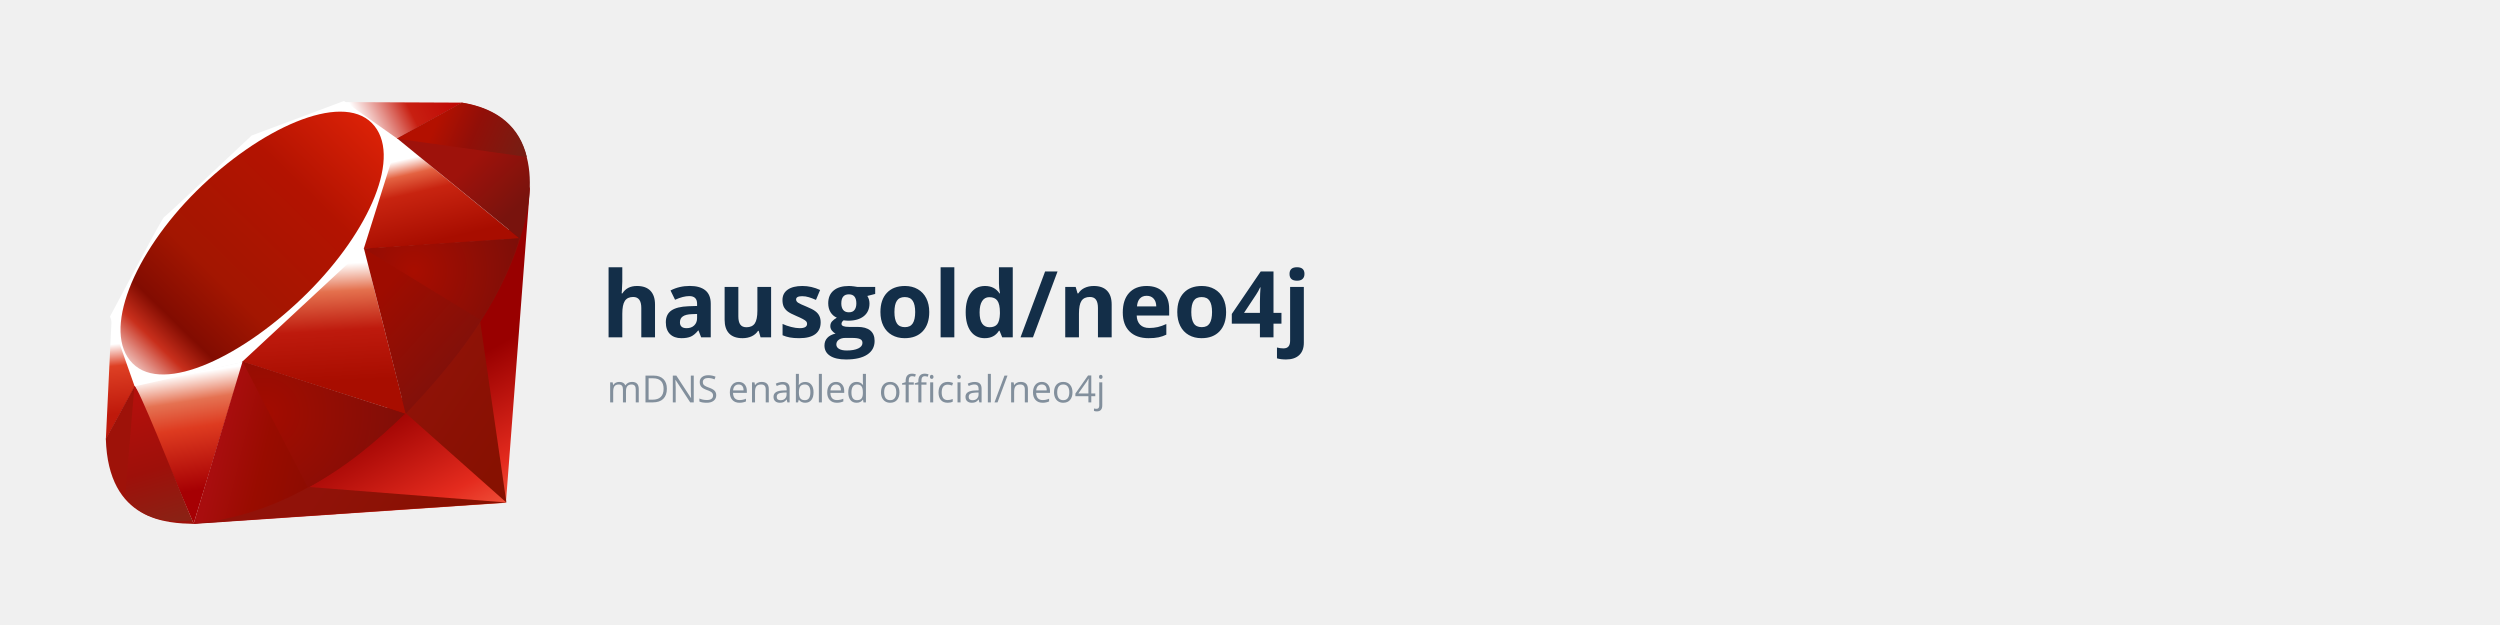
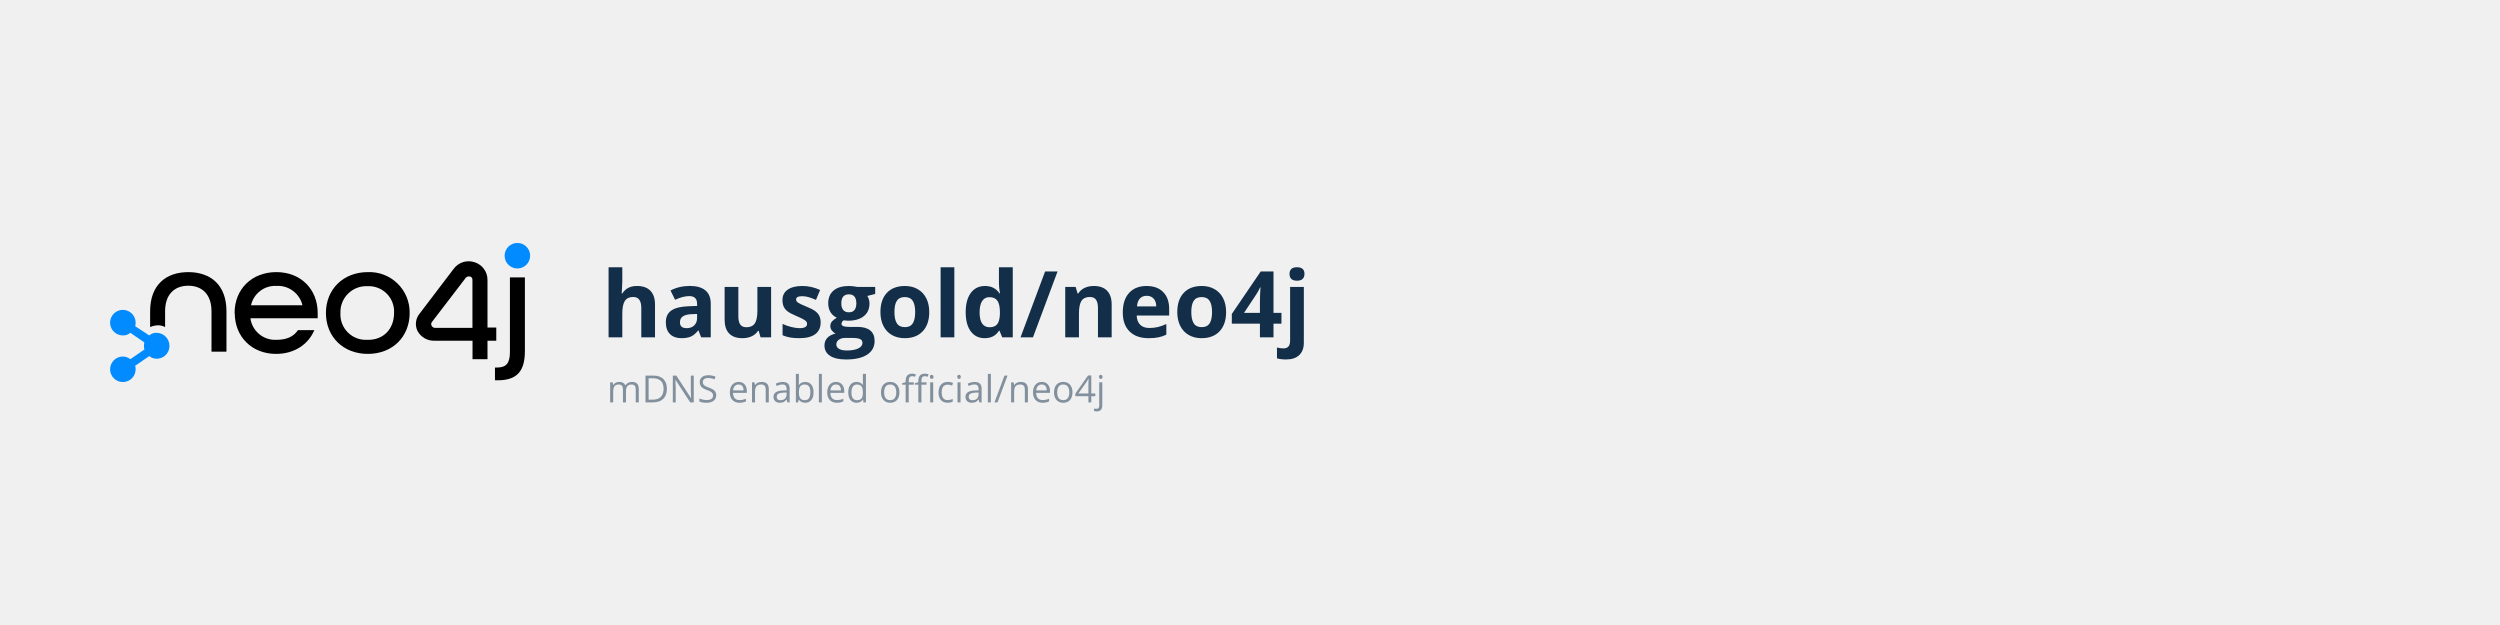
- <svg xmlns="http://www.w3.org/2000/svg" xmlns:xlink="http://www.w3.org/1999/xlink" version="1.1" id="Ebene_1" x="0px" y="0px" viewBox="0 0 800 200" xml:space="preserve" width="800" height="200">
+ <svg xmlns="http://www.w3.org/2000/svg" version="1.1" id="Ebene_1" x="0px" y="0px" viewBox="0 0 800 200" xml:space="preserve" width="800" height="200">
  <defs id="defs31">
-     <linearGradient y2="141.753" x2="132.276" y1="215.549" x1="174.074" gradientUnits="userSpaceOnUse" id="linearGradient3448" xlink:href="#XMLID_17_-9" />
    <linearGradient id="XMLID_17_-9" gradientUnits="userSpaceOnUse" x1="174.074" y1="215.549" x2="132.276" y2="141.753">
      <stop offset="0" style="stop-color:#FB7655" id="stop3272-4" />
      <stop offset="0" style="stop-color:#FB7655" id="stop3274-5" />
      <stop offset="0.41" style="stop-color:#E42B1E" id="stop3276-1" />
      <stop offset="0.99" style="stop-color:#990000" id="stop3278-0" />
      <stop offset="1" style="stop-color:#990000" id="stop3280-3" />
    </linearGradient>
-     <linearGradient id="XMLID_18_-7" gradientUnits="userSpaceOnUse" x1="194.895" y1="153.558" x2="141.028" y2="117.409">
+     <linearGradient id="XMLID_18_-7" gradientUnits="userSpaceOnUse" x1="194.895" y1="153.558" x2="141.028" y2="117.409" gradientTransform="translate(-1.017826)">
      <stop offset="0" style="stop-color:#871101" id="stop3285-8" />
      <stop offset="0" style="stop-color:#871101" id="stop3287-8" />
      <stop offset="0.99" style="stop-color:#911209" id="stop3289-6" />
      <stop offset="1" style="stop-color:#911209" id="stop3291-0" />
    </linearGradient>
-     <linearGradient id="XMLID_19_-4" gradientUnits="userSpaceOnUse" x1="151.795" y1="217.785" x2="97.93" y2="181.638">
+     <linearGradient id="XMLID_19_-4" gradientUnits="userSpaceOnUse" x1="151.795" y1="217.785" x2="97.93" y2="181.638" gradientTransform="translate(-1.017826)">
      <stop offset="0" style="stop-color:#871101" id="stop3296-6" />
      <stop offset="0" style="stop-color:#871101" id="stop3298-7" />
      <stop offset="0.99" style="stop-color:#911209" id="stop3300-6" />
      <stop offset="1" style="stop-color:#911209" id="stop3302-0" />
    </linearGradient>
-     <linearGradient id="XMLID_20_-9" gradientUnits="userSpaceOnUse" x1="38.696" y1="127.391" x2="47.047" y2="181.661">
+     <linearGradient id="XMLID_20_-9" gradientUnits="userSpaceOnUse" x1="38.696" y1="127.391" x2="47.047" y2="181.661" gradientTransform="translate(-1.017826)">
      <stop offset="0" style="stop-color:#FFFFFF" id="stop3307-7" />
      <stop offset="0" style="stop-color:#FFFFFF" id="stop3309-5" />
      <stop offset="0.23" style="stop-color:#E57252" id="stop3311-9" />
      <stop offset="0.46" style="stop-color:#DE3B20" id="stop3313-7" />
      <stop offset="0.99" style="stop-color:#A60003" id="stop3315-8" />
      <stop offset="1" style="stop-color:#A60003" id="stop3317-5" />
    </linearGradient>
-     <linearGradient id="XMLID_21_-3" gradientUnits="userSpaceOnUse" x1="96.133" y1="76.715" x2="99.21" y2="132.102">
+     <linearGradient id="XMLID_21_-3" gradientUnits="userSpaceOnUse" x1="96.133" y1="76.715" x2="99.21" y2="132.102" gradientTransform="translate(-1.017826)">
      <stop offset="0" style="stop-color:#FFFFFF" id="stop3322-3" />
      <stop offset="0" style="stop-color:#FFFFFF" id="stop3324-8" />
      <stop offset="0.23" style="stop-color:#E4714E" id="stop3326-3" />
      <stop offset="0.56" style="stop-color:#BE1A0D" id="stop3328-7" />
      <stop offset="0.99" style="stop-color:#A80D00" id="stop3330-9" />
      <stop offset="1" style="stop-color:#A80D00" id="stop3332-3" />
    </linearGradient>
-     <linearGradient id="XMLID_22_-7" gradientUnits="userSpaceOnUse" x1="147.103" y1="25.521" x2="156.314" y2="65.216">
+     <linearGradient id="XMLID_22_-7" gradientUnits="userSpaceOnUse" x1="147.103" y1="25.521" x2="156.314" y2="65.216" gradientTransform="translate(-1.017826)">
      <stop offset="0" style="stop-color:#FFFFFF" id="stop3337-8" />
      <stop offset="0" style="stop-color:#FFFFFF" id="stop3339-7" />
      <stop offset="0.18" style="stop-color:#E46342" id="stop3341-4" />
      <stop offset="0.4" style="stop-color:#C82410" id="stop3343-1" />
      <stop offset="0.99" style="stop-color:#A80D00" id="stop3345-9" />
      <stop offset="1" style="stop-color:#A80D00" id="stop3347-0" />
    </linearGradient>
-     <linearGradient id="XMLID_23_-9" gradientUnits="userSpaceOnUse" x1="118.976" y1="11.541" x2="158.669" y2="-8.305">
+     <linearGradient id="XMLID_23_-9" gradientUnits="userSpaceOnUse" x1="118.976" y1="11.541" x2="158.669" y2="-8.305" gradientTransform="translate(-1.017826)">
      <stop offset="0" style="stop-color:#FFFFFF" id="stop3352-8" />
      <stop offset="0" style="stop-color:#FFFFFF" id="stop3354-8" />
      <stop offset="0.54" style="stop-color:#C81F11" id="stop3356-5" />
      <stop offset="0.99" style="stop-color:#BF0905" id="stop3358-8" />
      <stop offset="1" style="stop-color:#BF0905" id="stop3360-4" />
    </linearGradient>
-     <linearGradient id="XMLID_24_-3" gradientUnits="userSpaceOnUse" x1="3.903" y1="113.555" x2="7.17" y2="146.263">
+     <linearGradient id="XMLID_24_-3" gradientUnits="userSpaceOnUse" x1="3.903" y1="113.555" x2="7.17" y2="146.263" gradientTransform="translate(-1.017826)">
      <stop offset="0" style="stop-color:#FFFFFF" id="stop3365-7" />
      <stop offset="0" style="stop-color:#FFFFFF" id="stop3367-1" />
      <stop offset="0.31" style="stop-color:#DE4024" id="stop3369-3" />
      <stop offset="0.99" style="stop-color:#BF190B" id="stop3371-8" />
      <stop offset="1" style="stop-color:#BF190B" id="stop3373-0" />
    </linearGradient>
-     <linearGradient id="XMLID_25_-9" gradientUnits="userSpaceOnUse" x1="-18.556" y1="155.105" x2="135.015" y2="-2.809" gradientTransform="translate(-208.9412,-12.91952)">
+     <linearGradient id="XMLID_25_-9" gradientUnits="userSpaceOnUse" x1="-18.556" y1="155.105" x2="135.015" y2="-2.809" gradientTransform="translate(-209.9591,-12.91952)">
      <stop offset="0" style="stop-color:#BD0012" id="stop3380-7" />
      <stop offset="0" style="stop-color:#BD0012" id="stop3382-9" />
      <stop offset="0.07" style="stop-color:#FFFFFF" id="stop3384-9" />
      <stop offset="0.17" style="stop-color:#FFFFFF" id="stop3386-3" />
      <stop offset="0.27" style="stop-color:#C82F1C" id="stop3388-2" />
      <stop offset="0.33" style="stop-color:#820C01" id="stop3390-4" />
      <stop offset="0.46" style="stop-color:#A31601" id="stop3392-3" />
      <stop offset="0.72" style="stop-color:#B31301" id="stop3394-7" />
      <stop offset="0.99" style="stop-color:#E82609" id="stop3396-1" />
      <stop offset="1" style="stop-color:#E82609" id="stop3398-2" />
    </linearGradient>
-     <linearGradient id="XMLID_26_-2" gradientUnits="userSpaceOnUse" x1="99.075" y1="171.033" x2="52.818" y2="159.617" gradientTransform="translate(-208.9412,-12.91952)">
+     <linearGradient id="XMLID_26_-2" gradientUnits="userSpaceOnUse" x1="99.075" y1="171.033" x2="52.818" y2="159.617" gradientTransform="translate(-209.9591,-12.91952)">
      <stop offset="0" style="stop-color:#8C0C01" id="stop3403-0" />
      <stop offset="0" style="stop-color:#8C0C01" id="stop3405-2" />
      <stop offset="0.54" style="stop-color:#990C00" id="stop3407-1" />
      <stop offset="0.99" style="stop-color:#A80D0E" id="stop3409-7" />
      <stop offset="1" style="stop-color:#A80D0E" id="stop3411-5" />
    </linearGradient>
-     <linearGradient id="XMLID_27_-1" gradientUnits="userSpaceOnUse" x1="178.526" y1="115.515" x2="137.433" y2="78.684" gradientTransform="translate(-208.9412,-12.91952)">
+     <linearGradient id="XMLID_27_-1" gradientUnits="userSpaceOnUse" x1="178.526" y1="115.515" x2="137.433" y2="78.684" gradientTransform="translate(-209.9591,-12.91952)">
      <stop offset="0" style="stop-color:#7E110B" id="stop3416-7" />
      <stop offset="0" style="stop-color:#7E110B" id="stop3418-4" />
      <stop offset="0.99" style="stop-color:#9E0C00" id="stop3420-1" />
      <stop offset="1" style="stop-color:#9E0C00" id="stop3422-7" />
    </linearGradient>
-     <linearGradient id="XMLID_28_-1" gradientUnits="userSpaceOnUse" x1="193.624" y1="47.937" x2="173.154" y2="26.054" gradientTransform="translate(-208.9412,-12.91952)">
+     <linearGradient id="XMLID_28_-1" gradientUnits="userSpaceOnUse" x1="193.624" y1="47.937" x2="173.154" y2="26.054" gradientTransform="translate(-209.9591,-12.91952)">
      <stop offset="0" style="stop-color:#79130D" id="stop3427-1" />
      <stop offset="0" style="stop-color:#79130D" id="stop3429-1" />
      <stop offset="0.99" style="stop-color:#9E120B" id="stop3431-7" />
      <stop offset="1" style="stop-color:#9E120B" id="stop3433-0" />
    </linearGradient>
-     <radialGradient id="XMLID_29_-4" cx="143.832" cy="79.388" r="50.358" gradientUnits="userSpaceOnUse" gradientTransform="translate(-208.9412,-12.91952)">
+     <radialGradient id="XMLID_29_-4" cx="143.832" cy="79.388" r="50.358" gradientUnits="userSpaceOnUse" gradientTransform="translate(-209.9591,-12.91952)">
      <stop offset="0" style="stop-color:#A80D00" id="stop3440-0" />
      <stop offset="0" style="stop-color:#A80D00" id="stop3442-8" />
      <stop offset="0.99" style="stop-color:#7E0E08" id="stop3444-5" />
      <stop offset="1" style="stop-color:#7E0E08" id="stop3446-1" />
    </radialGradient>
-     <radialGradient id="XMLID_30_-6" cx="74.092" cy="145.751" r="66.944" gradientUnits="userSpaceOnUse" gradientTransform="translate(-208.9412,-12.91952)">
+     <radialGradient id="XMLID_30_-6" cx="74.092" cy="145.751" r="66.944" gradientUnits="userSpaceOnUse" gradientTransform="translate(-209.9591,-12.91952)">
      <stop offset="0" style="stop-color:#A30C00" id="stop3451-6" />
      <stop offset="0" style="stop-color:#A30C00" id="stop3453-2" />
      <stop offset="0.99" style="stop-color:#800E08" id="stop3455-1" />
      <stop offset="1" style="stop-color:#800E08" id="stop3457-9" />
    </radialGradient>
-     <linearGradient id="XMLID_31_-6" gradientUnits="userSpaceOnUse" x1="26.67" y1="197.336" x2="9.989" y2="140.742" gradientTransform="translate(-208.9412,-12.91952)">
+     <linearGradient id="XMLID_31_-6" gradientUnits="userSpaceOnUse" x1="26.67" y1="197.336" x2="9.989" y2="140.742" gradientTransform="translate(-209.9591,-12.91952)">
      <stop offset="0" style="stop-color:#8B2114" id="stop3462-4" />
      <stop offset="0" style="stop-color:#8B2114" id="stop3464-8" />
      <stop offset="0.43" style="stop-color:#9E100A" id="stop3466-0" />
      <stop offset="0.99" style="stop-color:#B3100C" id="stop3468-8" />
      <stop offset="1" style="stop-color:#B3100C" id="stop3470-1" />
    </linearGradient>
-     <linearGradient id="XMLID_32_-0" gradientUnits="userSpaceOnUse" x1="154.641" y1="9.798" x2="192.039" y2="26.306" gradientTransform="translate(-208.9412,-12.91952)">
+     <linearGradient id="XMLID_32_-0" gradientUnits="userSpaceOnUse" x1="154.641" y1="9.798" x2="192.039" y2="26.306" gradientTransform="translate(-209.9591,-12.91952)">
      <stop offset="0" style="stop-color:#B31000" id="stop3475-2" />
      <stop offset="0" style="stop-color:#B31000" id="stop3477-2" />
      <stop offset="0.44" style="stop-color:#910F08" id="stop3479-9" />
      <stop offset="0.99" style="stop-color:#791C12" id="stop3481-7" />
      <stop offset="1" style="stop-color:#791C12" id="stop3483-5" />
    </linearGradient>
  </defs>
  <style type="text/css" id="style2">
    .st0{fill-rule:evenodd;clip-rule:evenodd;fill:#E73E11;}
    .st1{fill-rule:evenodd;clip-rule:evenodd;fill:#0371B9;}
    .st2{fill:#132E48;}
    .st3{font-family:'OpenSans-Bold';}
    .st4{font-size:29.517px;}
    .st5{fill-rule:evenodd;clip-rule:evenodd;fill:none;}
    .st6{opacity:0.5;fill:#132E48;}
    .st7{font-family:'OpenSans';}
    .st8{font-size:12px;}
</style>
  <text class="st2 st3 st4" id="text10" style="font-style:normal;font-variant:normal;font-weight:bold;font-stretch:normal;font-size:29.517px;font-family:'Open Sans', sans-serif;-inkscape-font-specification:'OpenSans-Bold, Bold';font-variant-ligatures:normal;font-variant-caps:normal;font-variant-numeric:normal;font-feature-settings:normal;text-align:start;writing-mode:lr-tb;text-anchor:start;fill:#132e48" x="192.432" y="107.939">hausgold/neo4j</text>
  <rect x="194.24" y="119.6" class="st5" width="314.5" height="24" id="rect12" style="clip-rule:evenodd;fill:none;fill-rule:evenodd" />
  <text class="st6 st7 st8" id="text14" style="font-style:normal;font-variant:normal;font-weight:normal;font-stretch:normal;font-size:12px;font-family:'Open Sans', sans-serif;-inkscape-font-specification:'Open Sans, sans-serif, Normal';font-variant-ligatures:normal;font-variant-caps:normal;font-variant-numeric:normal;font-feature-settings:normal;text-align:start;writing-mode:lr-tb;text-anchor:start;opacity:0.5;fill:#132e48" x="194.217" y="128.757">mDNS enabled official/neo4j</text>
-   <g id="g1082" transform="matrix(0.6851494,0,0,0.6851494,177.0244,41.16589)">
-     <polygon transform="translate(-208.9412,-12.91952)" id="polygon3282" points="40.38,197.58 186.849,187.641 198.13,39.95 153.5,130.41 " style="clip-rule:evenodd;fill:url(#linearGradient3448);fill-rule:evenodd" />
-     <polygon transform="translate(-208.9412,-12.91952)" id="polygon3293" points="187.089,187.54 174.5,100.65 140.209,145.93 " style="clip-rule:evenodd;fill:url(#XMLID_18_-7);fill-rule:evenodd" />
-     <polygon transform="translate(-208.9412,-12.91952)" id="polygon3304" points="187.259,187.54 95.03,180.3 40.87,197.391 " style="clip-rule:evenodd;fill:url(#XMLID_19_-4);fill-rule:evenodd" />
-     <polygon transform="translate(-208.9412,-12.91952)" id="polygon3319" points="41,197.41 64.04,121.93 13.34,132.771 " style="clip-rule:evenodd;fill:url(#XMLID_20_-9);fill-rule:evenodd" />
-     <polygon transform="translate(-208.9412,-12.91952)" id="polygon3334" points="140.2,146.18 119,63.14 58.33,120.01 " style="clip-rule:evenodd;fill:url(#XMLID_21_-3);fill-rule:evenodd" />
-     <polygon transform="translate(-208.9412,-12.91952)" id="polygon3349" points="193.32,64.31 135.97,17.47 120,69.1 " style="clip-rule:evenodd;fill:url(#XMLID_22_-7);fill-rule:evenodd" />
-     <polygon transform="translate(-208.9412,-12.91952)" id="polygon3362" points="166.5,0.77 132.77,19.41 111.49,0.52 " style="clip-rule:evenodd;fill:url(#XMLID_23_-9);fill-rule:evenodd" />
-     <polygon transform="translate(-208.9412,-12.91952)" id="polygon3375" points="0,158.09 14.13,132.32 2.7,101.62 " style="clip-rule:evenodd;fill:url(#XMLID_24_-3);fill-rule:evenodd" />
-     <path id="path3377" d="m -207.001,87.73 11.5,32.62 49.97,-11.211 57.05,-53.02 16.1,-51.139 -25.351,-17.9 -43.1,16.13 c -13.579,12.63 -39.929,37.62 -40.879,38.09 -0.94,0.48 -17.4,31.59 -25.29,46.43 z" style="clip-rule:evenodd;fill:#ffffff;fill-rule:evenodd" />
-     <path id="path3400" d="m -166.621,29.13 c 29.43,-29.18 67.37,-46.42 81.93,-31.73 14.551,14.69 -0.88,50.39 -30.31,79.56 -29.43,29.17 -66.9,47.36 -81.45,32.67 -14.56,-14.68 0.4,-51.33 29.83,-80.5 z" style="clip-rule:evenodd;fill:url(#XMLID_25_-9);fill-rule:evenodd" />
-     <path id="path3413" d="m -167.941,184.46 22.86,-75.72 75.92,24.39 c -27.45,25.74 -57.98,47.5 -98.78,51.33 z" style="clip-rule:evenodd;fill:url(#XMLID_26_-2);fill-rule:evenodd" />
-     <path id="path3424" d="m -88.381,55.97 19.49,77.2 c 22.93,-24.11 43.51,-50.03 53.589,-82.09 z" style="clip-rule:evenodd;fill:url(#XMLID_27_-1);fill-rule:evenodd" />
-     <path id="path3435" d="m -15.501,51.47 c 7.8,-23.54 9.6,-57.31 -27.181,-63.58 l -30.18,16.67 z" style="clip-rule:evenodd;fill:url(#XMLID_28_-1);fill-rule:evenodd" />
-     <path id="path3437" d="m -208.941,144.83 c 1.08,38.851 29.11,39.43 41.05,39.771 l -27.58,-64.411 z" style="clip-rule:evenodd;fill:#9e1209;fill-rule:evenodd" />
-     <path id="path3448" d="m -88.272,56.09 c 17.62,10.83 53.131,32.58 53.851,32.98 1.119,0.63 15.31,-23.93 18.53,-37.81 z" style="clip-rule:evenodd;fill:url(#XMLID_29_-4);fill-rule:evenodd" />
-     <path id="path3459" d="m -145.111,108.74 30.56,58.96 c 18.07,-9.8 32.22,-21.74 45.18,-34.53 z" style="clip-rule:evenodd;fill:url(#XMLID_30_-6);fill-rule:evenodd" />
-     <path id="path3472" d="m -195.591,120.27 -4.33,51.56 c 8.17,11.16 19.41,12.13 31.2,11.26 -8.53,-21.23 -25.57,-63.68 -26.87,-62.82 z" style="clip-rule:evenodd;fill:url(#XMLID_31_-6);fill-rule:evenodd" />
-     <path id="path3485" d="m -73.041,4.69 60.71,8.52 c -3.24,-13.73 -13.19,-22.59 -30.15,-25.36 z" style="clip-rule:evenodd;fill:url(#XMLID_32_-0);fill-rule:evenodd" />
+   <g id="g161" transform="matrix(1.237471,0,0,1.237471,102.4401,125.4393)" style="stroke-width:0.808">
+     <path d="m -34.06,-31.002 c -5.92,0 -9.9,3.41 -9.9,10.12 v 4.09 a 5.51,5.51 0 0 1 1.93,-0.45 3.76,3.76 0 0 1 1.94,0.45 v -4.09 c 0,-4.32 2.39,-6.6 6,-6.6 3.61,0 6,2.28 6,6.6 v 10.46 h 3.87 v -10.46 c 0,-6.71 -4,-10.12 -9.89,-10.12" id="path6" style="stroke-width:0.808" />
+     <path d="m -22.12,-20.432 c 0,-6.14 4.43,-10.57 10.8,-10.57 6.37,0 10.69,4.46 10.69,10.57 v 1.37 h -17.4 a 6.45,6.45 0 0 0 6.71,5.57 c 2.62,0 4.44,-0.79 5.58,-2.5 h 4.24 c -1.59,3.75 -5.23,6.14 -9.89,6.14 -6.26,0 -10.69,-4.43 -10.69,-10.58 m 17.51,-2 a 6.52,6.52 0 0 0 -6.71,-5 6.39,6.39 0 0 0 -6.59,5 z" id="path8" style="stroke-width:0.808" />
+     <path d="m 1.5,-20.432 c 0,-6.11 4.47,-10.57 10.84,-10.57 a 10.4,10.4 0 0 1 10.81,10.57 c 0,6.15 -4.44,10.58 -10.81,10.58 -6.37,0 -10.84,-4.43 -10.84,-10.58 m 17.62,0 a 6.56,6.56 0 0 0 -6.93,-6.93 6.68,6.68 0 0 0 -6.94,6.93 6.57,6.57 0 0 0 6.94,6.94 c 4.21,0.12 6.93,-2.84 6.93,-6.94" id="path10" style="stroke-width:0.808" />
+     <path d="m 45.21,-6.322 h 0.46 c 2.5,0 3.41,-1.14 3.41,-4 v -19.32 h 3.87 v 19.1 c 0,5 -1.94,7.51 -6.94,7.51 h -0.8 z" id="path12" style="stroke-width:0.808" />
+     <path d="m 43.28,-8.482 h -3.87 v -4.78 h -9.78 a 4.82,4.82 0 0 1 -4.44,-2.5 4.19,4.19 0 0 1 0.57,-4.55 l 8.74,-11.49 a 4.8,4.8 0 0 1 5.48,-1.74 4.75,4.75 0 0 1 3.3,4.55 v 12.32 h 2.27 v 3.41 h -2.27 z m -14.33,-9.67 a 0.83,0.83 0 0 0 -0.23,0.57 1,1 0 0 0 1,1 h 9.67 v -12.38 c 0,-0.68 -0.45,-0.91 -0.68,-0.91 h -0.34 a 1,1 0 0 0 -0.8,0.46 z" id="path14" style="stroke-width:0.808" />
+     <path class="cls-1" d="m 51.01,-38.542 a 3.3,3.3 0 1 0 3.3,3.3 3.3,3.3 0 0 0 -3.3,-3.3" id="path16" style="fill:#018bff;stroke-width:0.808" />
+     <path class="cls-1" d="m -42.25,-15.312 a 2.71,2.71 0 0 0 -1.94,0.68 l -3.64,-2.38 a 2.41,2.41 0 0 0 0.12,-0.91 3.3,3.3 0 1 0 -3.3,3.29 2.65,2.65 0 0 0 1.93,-0.68 l 3.64,2.5 a 2.61,2.61 0 0 0 -0.11,0.91 2.56,2.56 0 0 0 0.11,0.91 l -3.64,2.51 a 3.07,3.07 0 0 0 -1.93,-0.69 3.3,3.3 0 1 0 3.3,3.3 2.38,2.38 0 0 0 -0.12,-0.91 l 3.64,-2.5 a 3.06,3.06 0 0 0 1.94,0.68 3.29,3.29 0 0 0 3.29,-3.3 3.39,3.39 0 0 0 -3.29,-3.41" id="path18" style="fill:#018bff;stroke-width:0.808" />
  </g>
</svg>
